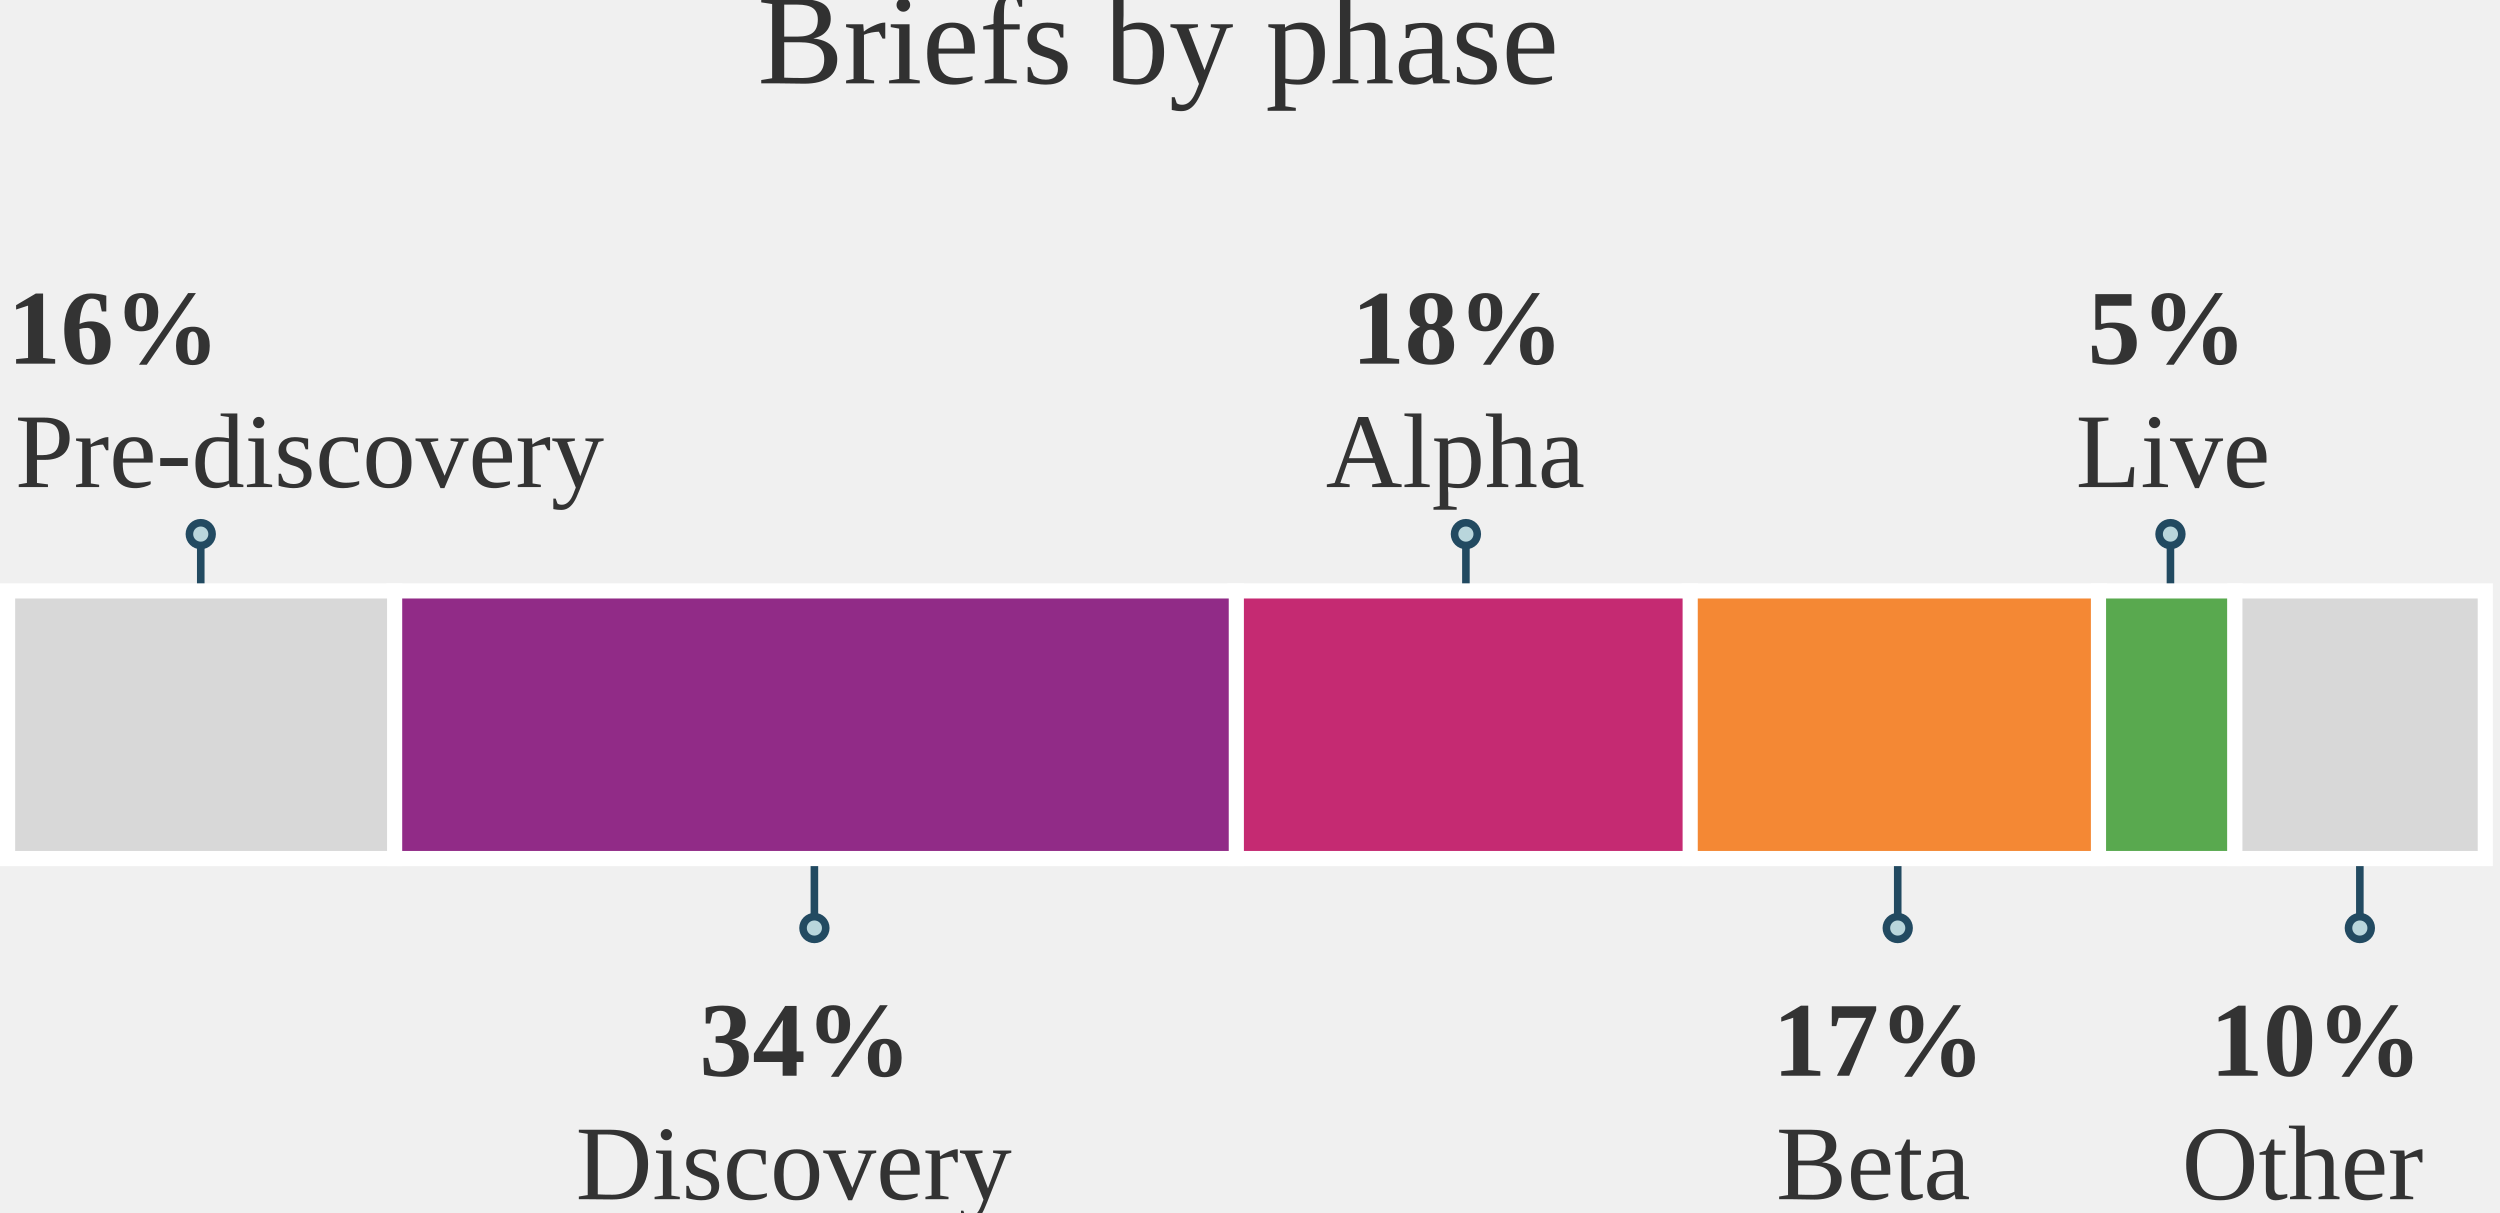
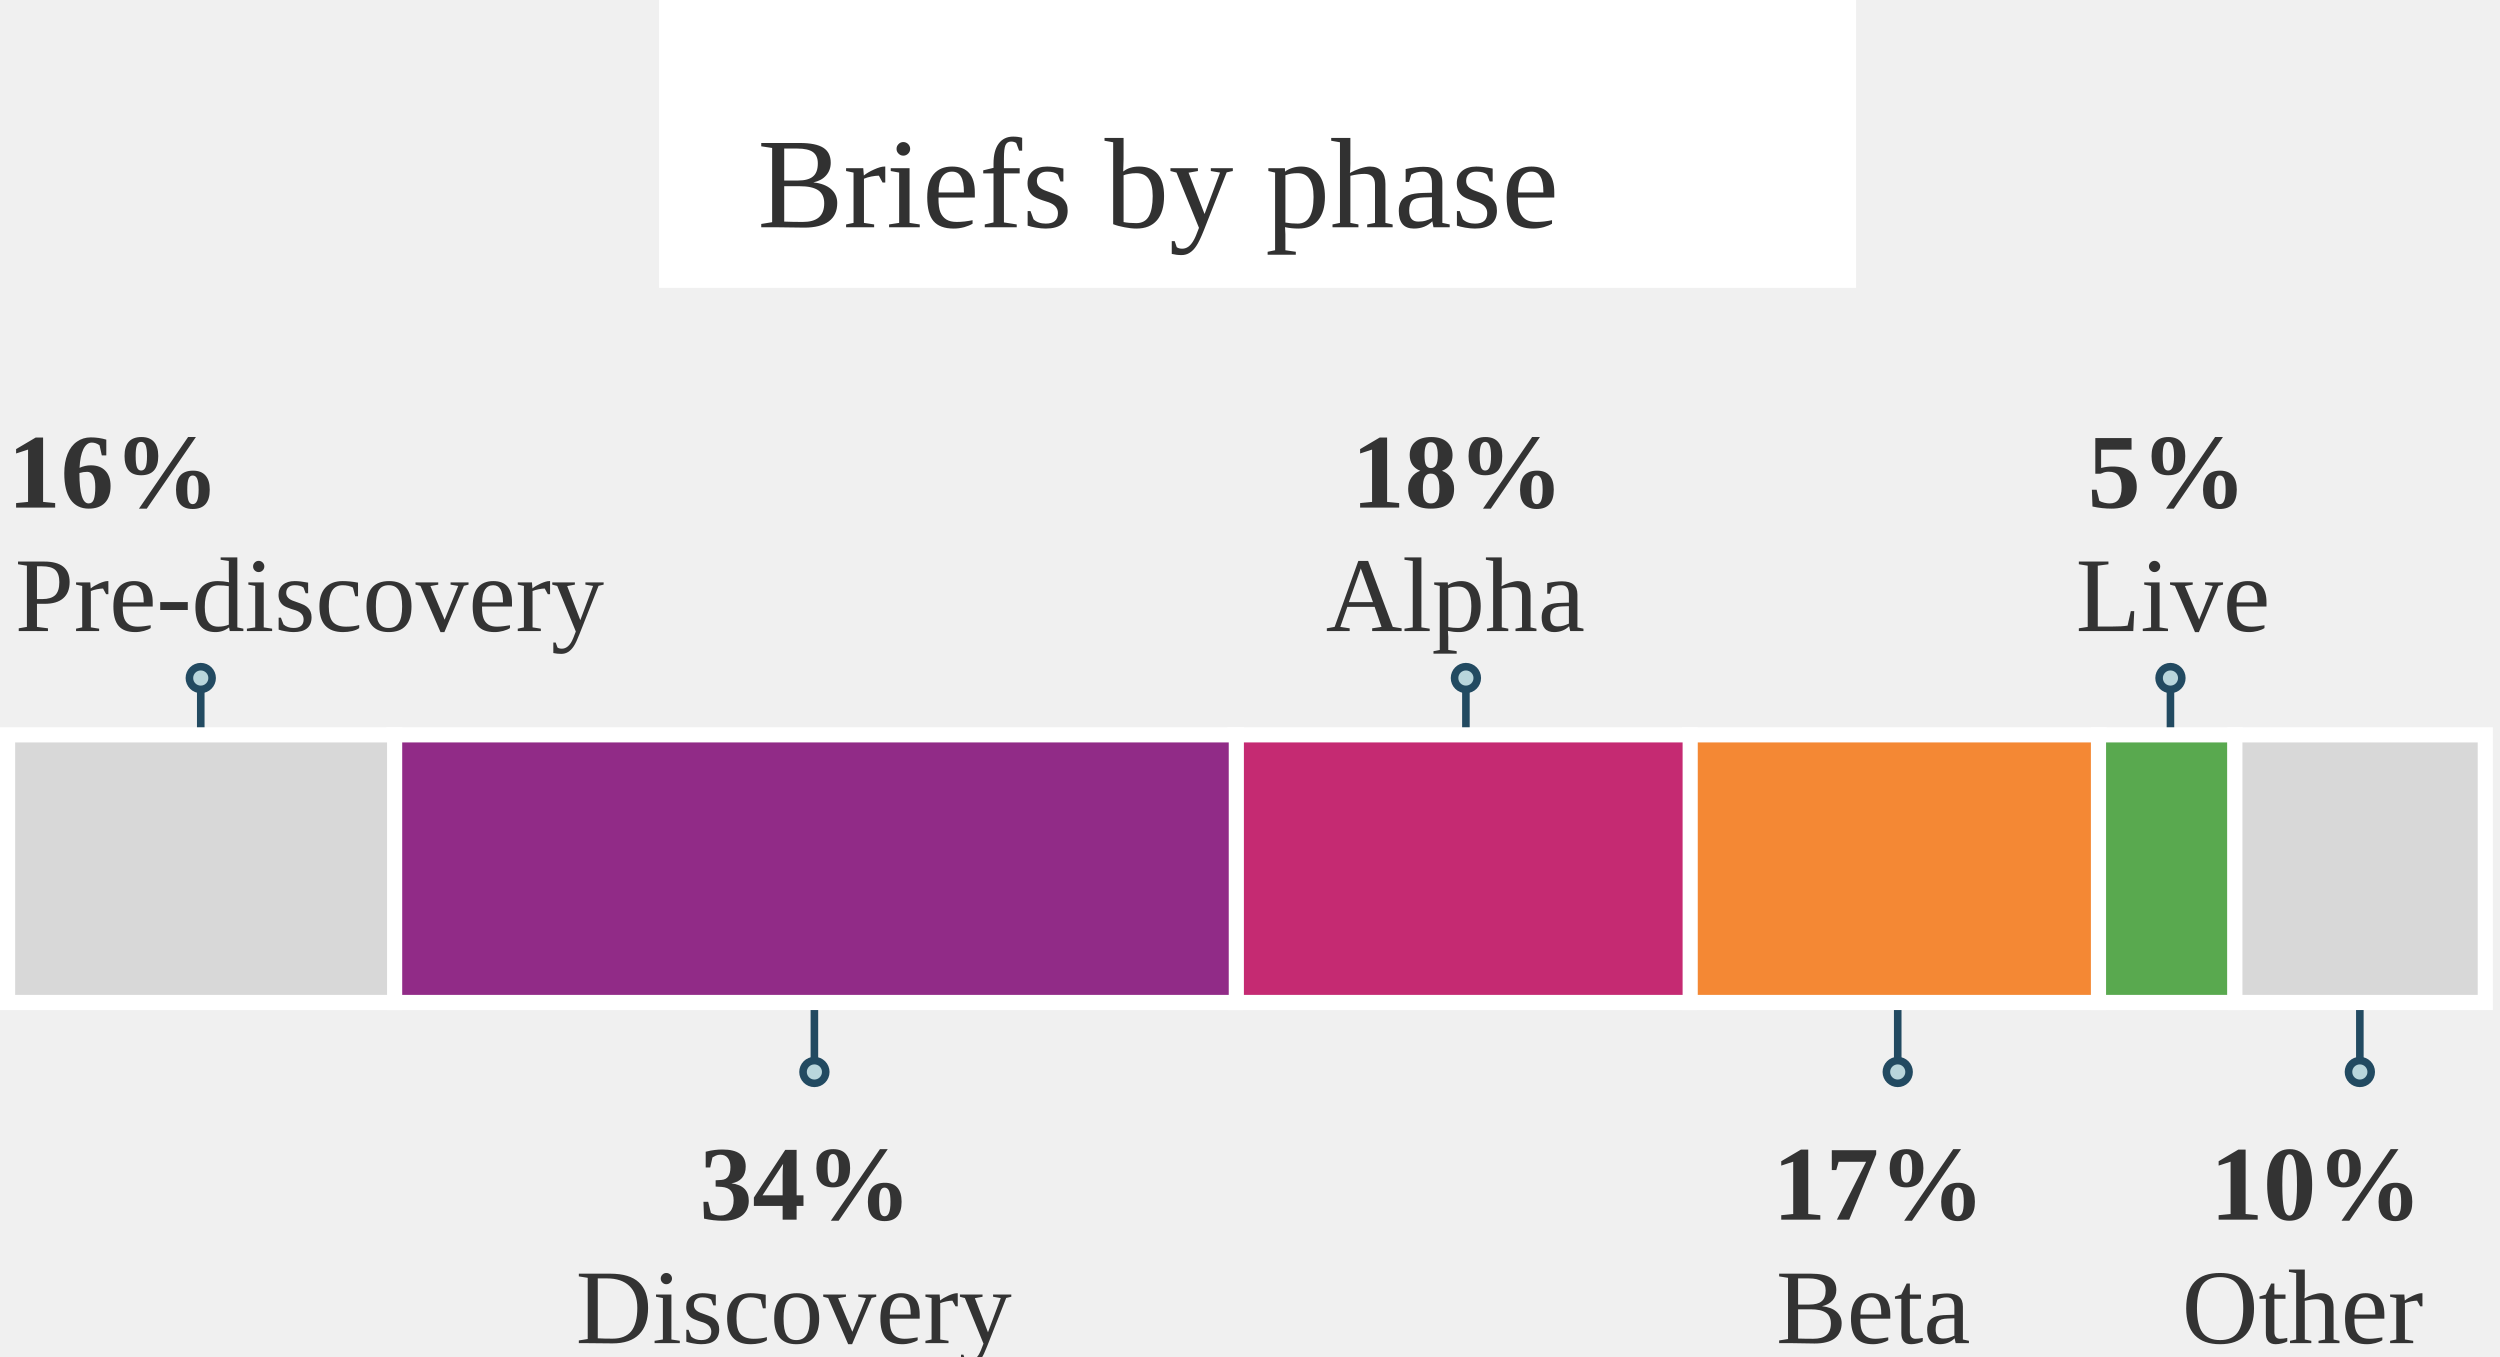
- <svg xmlns="http://www.w3.org/2000/svg" width="330" height="160" viewBox="0 0 330 160">
-   <g fill="none" fill-rule="evenodd">
-     <text fill="#333" font-size="14" font-weight="bold" transform="translate(1 -7)">
-       <tspan x="0" y="55">16% </tspan>
-       <tspan x=".971" y="71.294" font-weight="normal">Pre-discovery</tspan>
-     </text>
-     <text fill="#333" font-size="14" font-weight="bold" transform="translate(1 -7)">
-       <tspan x="91.324" y="149">34%</tspan>
-       <tspan x="120.89" y="149.294" font-weight="normal"> </tspan>
-       <tspan x="75" y="165.294" font-weight="normal">Discovery</tspan>
-     </text>
-     <text fill="#333" font-size="14" font-weight="bold" transform="translate(1 -7)">
-       <tspan x="177.411" y="55">18%</tspan>
-       <tspan x="206.977" y="55.294" font-weight="normal"> </tspan>
-       <tspan x="174" y="71.294" font-weight="normal">Alpha</tspan>
-     </text>
-     <text fill="#333" font-size="14" font-weight="bold" transform="translate(1 -7)">
-       <tspan x="233" y="149">17%</tspan>
-       <tspan x="262.565" y="149.294" font-weight="normal"> </tspan>
-       <tspan x="233.441" y="165.294" font-weight="normal">Beta</tspan>
-     </text>
-     <text fill="#333" font-size="14" font-weight="bold" transform="translate(1 -7)">
-       <tspan x="274.565" y="55">5%</tspan>
-       <tspan x="296.14" y="55.294" font-weight="normal"> </tspan>
-       <tspan x="273" y="71.294" font-weight="normal">Live</tspan>
-     </text>
-     <text fill="#333" font-size="14" font-weight="bold" transform="translate(1 -7)">
-       <tspan x="290.736" y="149">10% </tspan>
-       <tspan x="287" y="165.294" font-weight="normal">Other</tspan>
-     </text>
-     <g stroke="#224A61" transform="translate(25 69)">
-       <path stroke-linecap="square" d="M1.5 17.5V1.475" />
-       <circle cx="1.5" cy="1.5" r="1.5" fill="#B9D6DC" />
+ <svg xmlns="http://www.w3.org/2000/svg" width="330px" height="179px" viewBox="0 0 330 179" version="1.1">
+   <defs />
+   <g id="DLO-data-report" stroke="none" stroke-width="1" fill="none" fill-rule="evenodd">
+     <g id="August-monthly-report-less-than-767px-Copy" transform="translate(-75, -2962)">
+       <g id="&lt;767-Briefs-by-phase" transform="translate(76, 2962)">
+         <text id="16%-Pre-discovery" font-size="14" font-weight="bold" line-spacing="16" fill="#333333">
+           <tspan x="0" y="67">16% </tspan>
+           <tspan x="40.899" y="68.964" font-weight="normal" />
+           <tspan x="0.971" y="83.294" font-weight="normal">Pre-discovery</tspan>
+         </text>
+         <text id="34%-Discovery" font-size="14" font-weight="bold" line-spacing="16" fill="#333333">
+           <tspan x="91.324" y="161">34%</tspan>
+           <tspan x="120.89" y="161.294" font-weight="normal"> </tspan>
+           <tspan x="75" y="177.294" font-weight="normal">Discovery</tspan>
+         </text>
+         <text id="18%-Alpha" font-size="14" font-weight="bold" line-spacing="16" fill="#333333">
+           <tspan x="177.411" y="67">18%</tspan>
+           <tspan x="206.977" y="67.294" font-weight="normal"> </tspan>
+           <tspan x="174" y="83.294" font-weight="normal">Alpha</tspan>
+         </text>
+         <text id="17%-Beta" font-size="14" font-weight="bold" line-spacing="16" fill="#333333">
+           <tspan x="233" y="161">17%</tspan>
+           <tspan x="262.565" y="161.294" font-weight="normal"> </tspan>
+           <tspan x="233.441" y="177.294" font-weight="normal">Beta</tspan>
+         </text>
+         <text id="5%-Live" font-size="14" font-weight="bold" line-spacing="16" fill="#333333">
+           <tspan x="274.565" y="67">5%</tspan>
+           <tspan x="296.14" y="67.294" font-weight="normal"> </tspan>
+           <tspan x="273" y="83.294" font-weight="normal">Live</tspan>
+         </text>
+         <text id="10%-Other" font-size="14" font-weight="bold" line-spacing="16" fill="#333333">
+           <tspan x="290.736" y="161">10% </tspan>
+           <tspan x="331.635" y="162.964" font-weight="normal" />
+           <tspan x="287" y="177.294" font-weight="normal">Other</tspan>
+         </text>
+         <g id="Group-6" transform="translate(24, 88)" stroke="#224A61">
+           <path d="M1.5,17.5 L1.5,1.475" id="Line-2" stroke-linecap="square" />
+           <circle id="Oval" fill="#B9D6DC" cx="1.5" cy="1.5" r="1.5" />
+         </g>
+         <g id="Group-3" transform="translate(249.5, 134) scale(1, -1) translate(-249.5, -134) translate(248, 125)" stroke="#224A61">
+           <path d="M1.5,17.5 L1.5,1.475" id="Line-2-Copy-3" stroke-linecap="square" transform="translate(1.5, 9.5) scale(-1, -1) translate(-1.5, -9.5) " />
+           <circle id="Oval-Copy-3" fill="#B9D6DC" transform="translate(1.5, 1.5) scale(-1, -1) translate(-1.5, -1.5) " cx="1.5" cy="1.5" r="1.5" />
+         </g>
+         <g id="Group-3-Copy-2" transform="translate(106.5, 134) scale(1, -1) translate(-106.5, -134) translate(105, 125)" stroke="#224A61">
+           <path d="M1.5,17.5 L1.5,1.475" id="Line-2-Copy-3" stroke-linecap="square" transform="translate(1.5, 9.5) scale(-1, -1) translate(-1.5, -9.5) " />
+           <circle id="Oval-Copy-3" fill="#B9D6DC" transform="translate(1.5, 1.5) scale(-1, -1) translate(-1.5, -1.5) " cx="1.5" cy="1.5" r="1.5" />
+         </g>
+         <g id="Group-3-Copy" transform="translate(310.5, 134) scale(1, -1) translate(-310.5, -134) translate(309, 125)" stroke="#224A61">
+           <path d="M1.5,17.5 L1.5,1.475" id="Line-2-Copy-3" stroke-linecap="square" transform="translate(1.5, 9.5) scale(-1, -1) translate(-1.5, -9.5) " />
+           <circle id="Oval-Copy-3" fill="#B9D6DC" transform="translate(1.5, 1.5) scale(-1, -1) translate(-1.5, -1.5) " cx="1.5" cy="1.5" r="1.5" />
+         </g>
+         <g id="Group-4" transform="translate(191, 88)" stroke="#224A61">
+           <path d="M1.5,17.5 L1.5,1.475" id="Line-2-Copy" stroke-linecap="square" />
+           <circle id="Oval-Copy" fill="#B9D6DC" cx="1.5" cy="1.5" r="1.5" />
+         </g>
+         <g id="Group-5" transform="translate(284, 88)" stroke="#224A61">
+           <path d="M1.5,17.5 L1.5,1.475" id="Line-2-Copy-2" stroke-linecap="square" />
+           <circle id="Oval-Copy-2" fill="#B9D6DC" cx="1.5" cy="1.5" r="1.5" />
+         </g>
+         <rect id="Rectangle-13" fill="#FFFFFF" x="86" y="0" width="158" height="38" />
+         <rect id="Rectangle-9-Copy-5" stroke="#FFFFFF" stroke-width="2" fill="#F48834" x="222" y="97" width="54.095" height="35.326" />
+         <rect id="Rectangle-9-Copy-6" stroke="#FFFFFF" stroke-width="2" fill="#59A94F" x="276" y="97" width="18.032" height="35.326" />
+         <rect id="Rectangle-9-Copy-8" stroke="#FFFFFF" stroke-width="2" fill="#C52A72" x="162" y="97" width="60.105" height="35.326" />
+         <rect id="Rectangle-9-Copy-10" stroke="#FFFFFF" stroke-width="2" fill="#912B87" x="51" y="97" width="111.195" height="35.326" />
+         <rect id="Rectangle-9-Copy-7" stroke="#FFFFFF" stroke-width="2" fill="#D8D8D8" x="294" y="97" width="33.058" height="35.326" />
+         <rect id="Rectangle-9-Copy-9" stroke="#FFFFFF" stroke-width="2" fill="#D8D8D8" x="0" y="97" width="51.09" height="35.326" />
+         <text id="Briefs-by-phase" font-size="17" font-weight="normal" line-spacing="28" fill="#313131">
+           <tspan x="99" y="30">Briefs by phase</tspan>
+         </text>
+       </g>
    </g>
-     <g stroke="#224A61" transform="matrix(1 0 0 -1 249 124)">
-       <path stroke-linecap="square" d="M1.5 1.5v16.025" />
-       <circle cx="1.5" cy="1.5" r="1.5" fill="#B9D6DC" transform="rotate(180 1.5 1.5)" />
-     </g>
-     <g stroke="#224A61" transform="matrix(1 0 0 -1 106 124)">
-       <path stroke-linecap="square" d="M1.5 1.5v16.025" />
-       <circle cx="1.5" cy="1.5" r="1.5" fill="#B9D6DC" transform="rotate(180 1.5 1.5)" />
-     </g>
-     <g stroke="#224A61" transform="matrix(1 0 0 -1 310 124)">
-       <path stroke-linecap="square" d="M1.5 1.5v16.025" />
-       <circle cx="1.5" cy="1.5" r="1.5" fill="#B9D6DC" transform="rotate(180 1.5 1.5)" />
-     </g>
-     <g stroke="#224A61" transform="translate(192 69)">
-       <path stroke-linecap="square" d="M1.5 17.5V1.475" />
-       <circle cx="1.5" cy="1.5" r="1.5" fill="#B9D6DC" />
-     </g>
-     <g stroke="#224A61" transform="translate(285 69)">
-       <path stroke-linecap="square" d="M1.5 17.5V1.475" />
-       <circle cx="1.5" cy="1.5" r="1.5" fill="#B9D6DC" />
-     </g>
-     <path fill="#F48834" stroke="#FFF" stroke-width="2" d="M223 78h54.095v35.326H223z" />
-     <path fill="#59A94F" stroke="#FFF" stroke-width="2" d="M277 78h18.032v35.326H277z" />
-     <path fill="#C52A72" stroke="#FFF" stroke-width="2" d="M163 78h60.105v35.326H163z" />
-     <path fill="#912B87" stroke="#FFF" stroke-width="2" d="M52 78h111.195v35.326H52z" />
-     <path fill="#D8D8D8" stroke="#FFF" stroke-width="2" d="M295 78h33.058v35.326H295zM1 78h51.09v35.326H1z" />
-     <text fill="#313131" font-size="17" transform="translate(1 -7)">
-       <tspan x="99" y="18">Briefs by phase</tspan>
-     </text>
  </g>
</svg>
